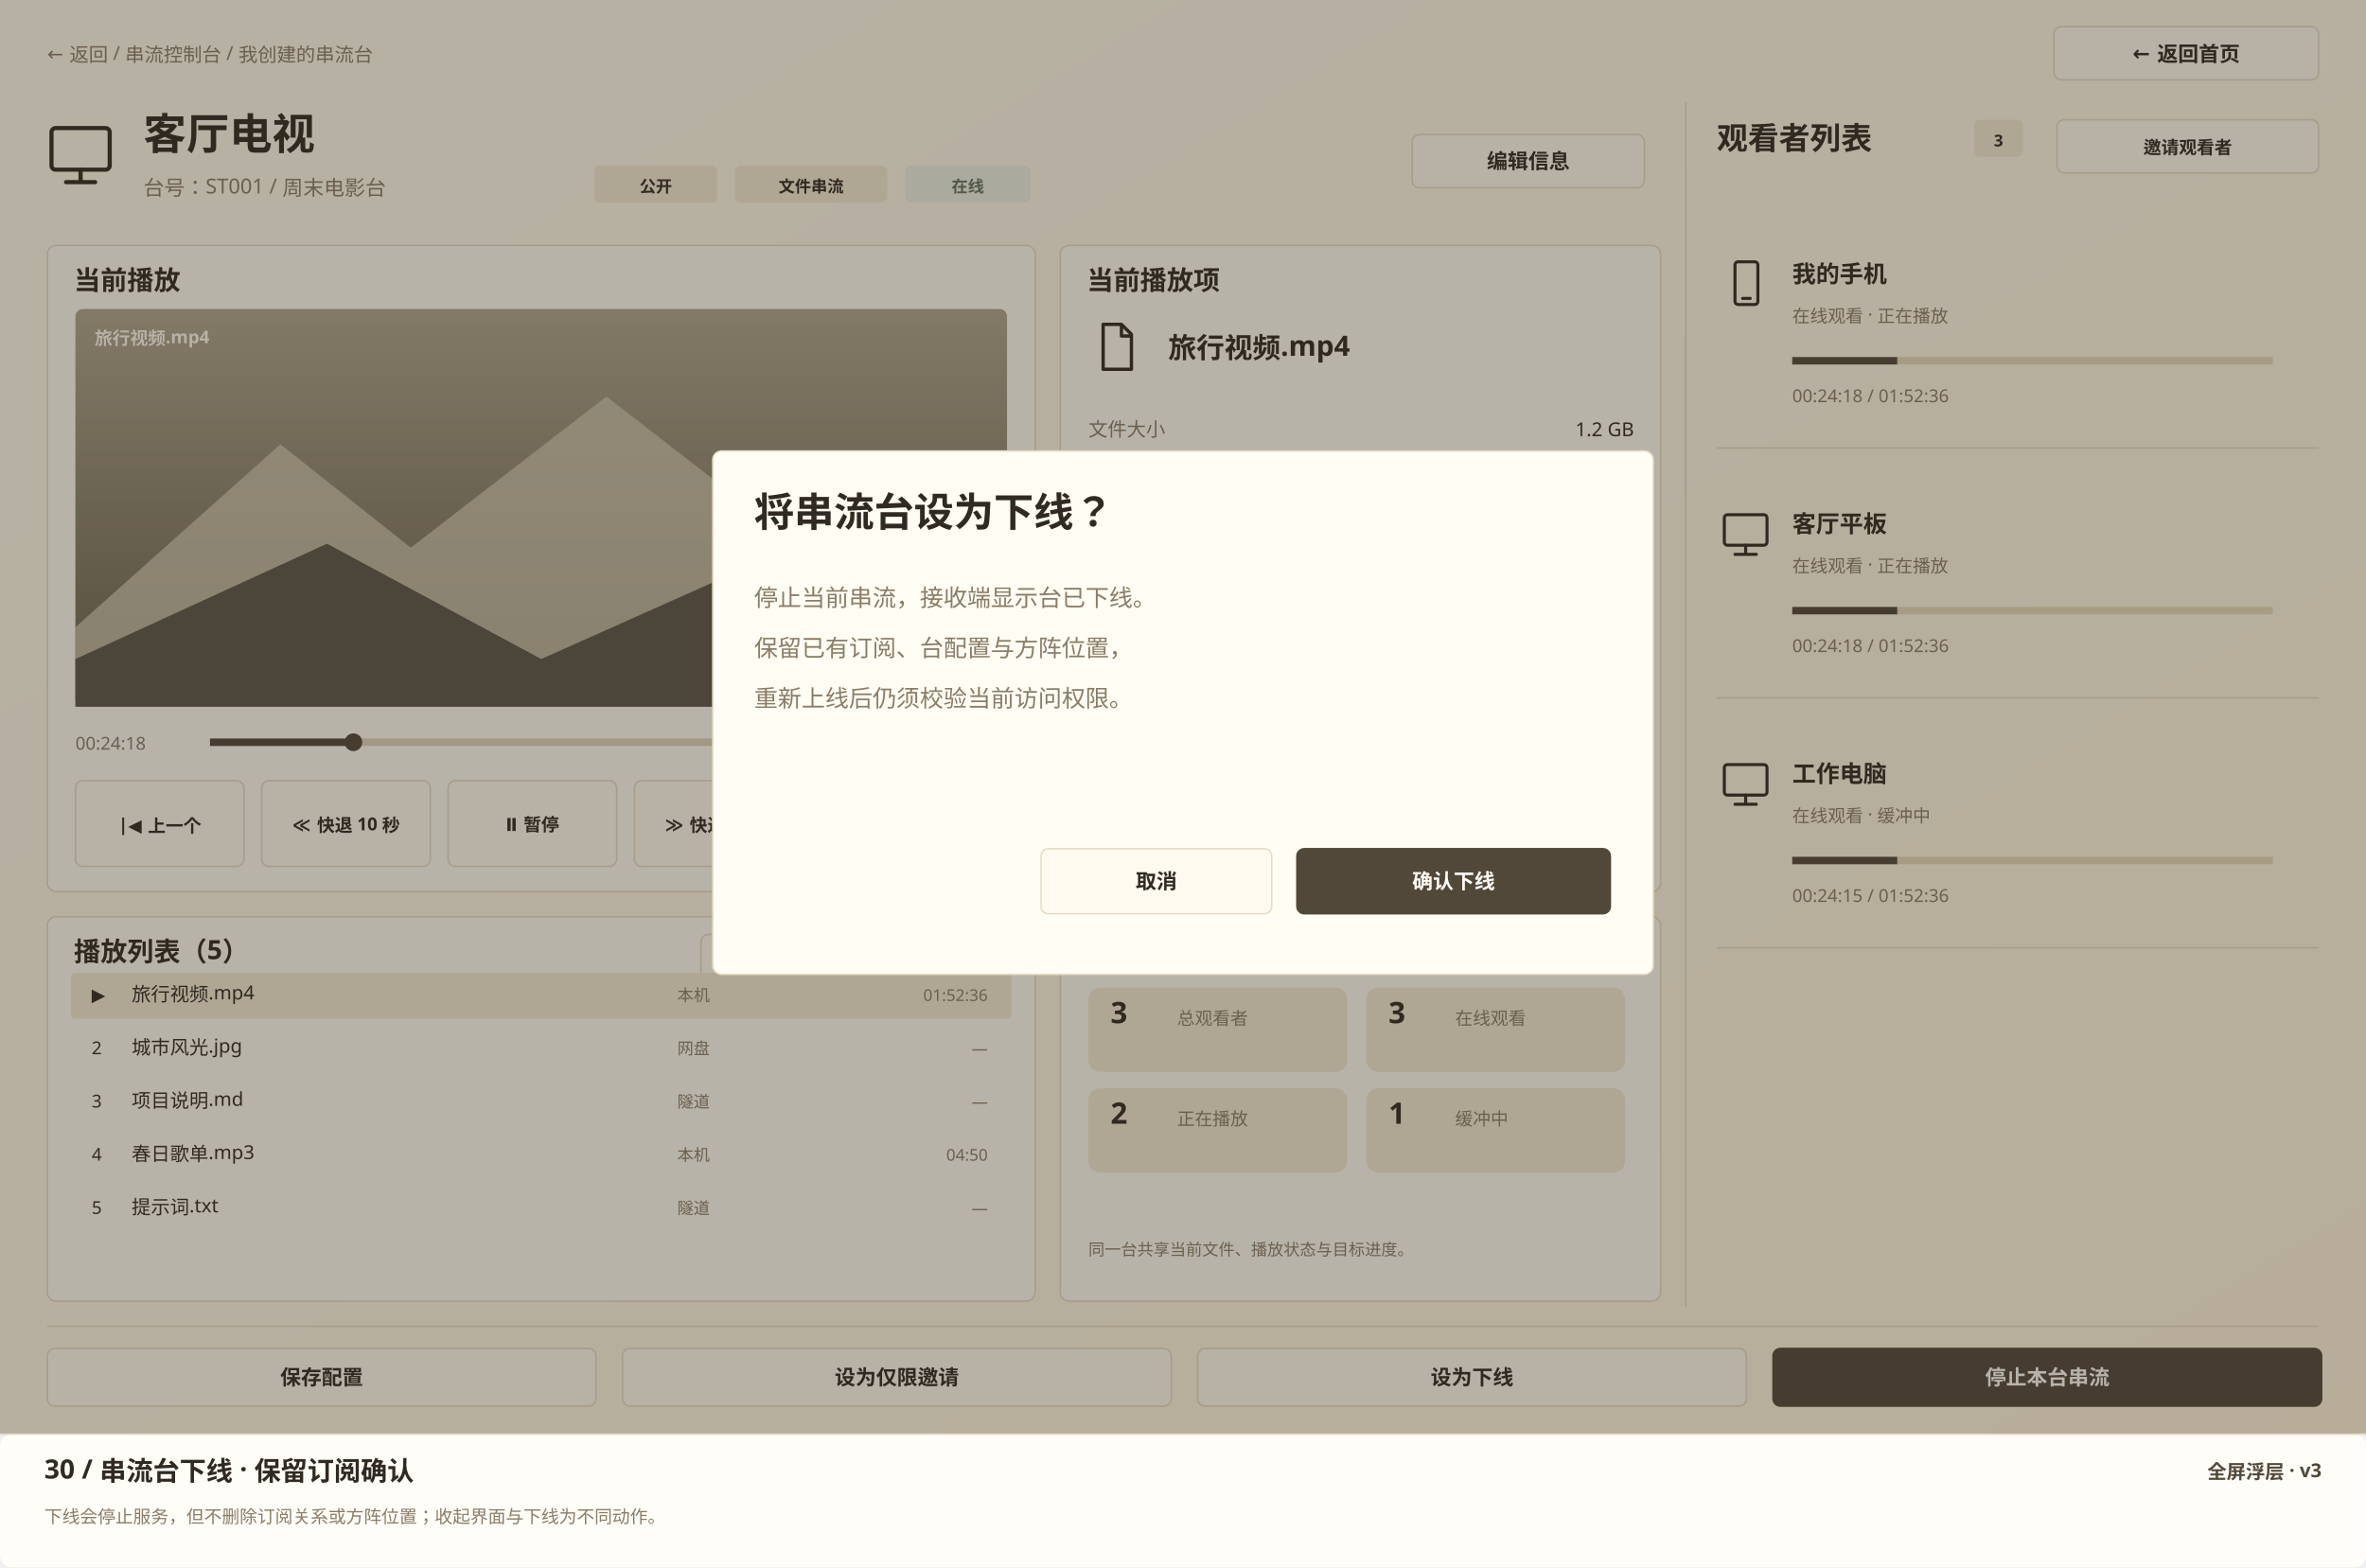
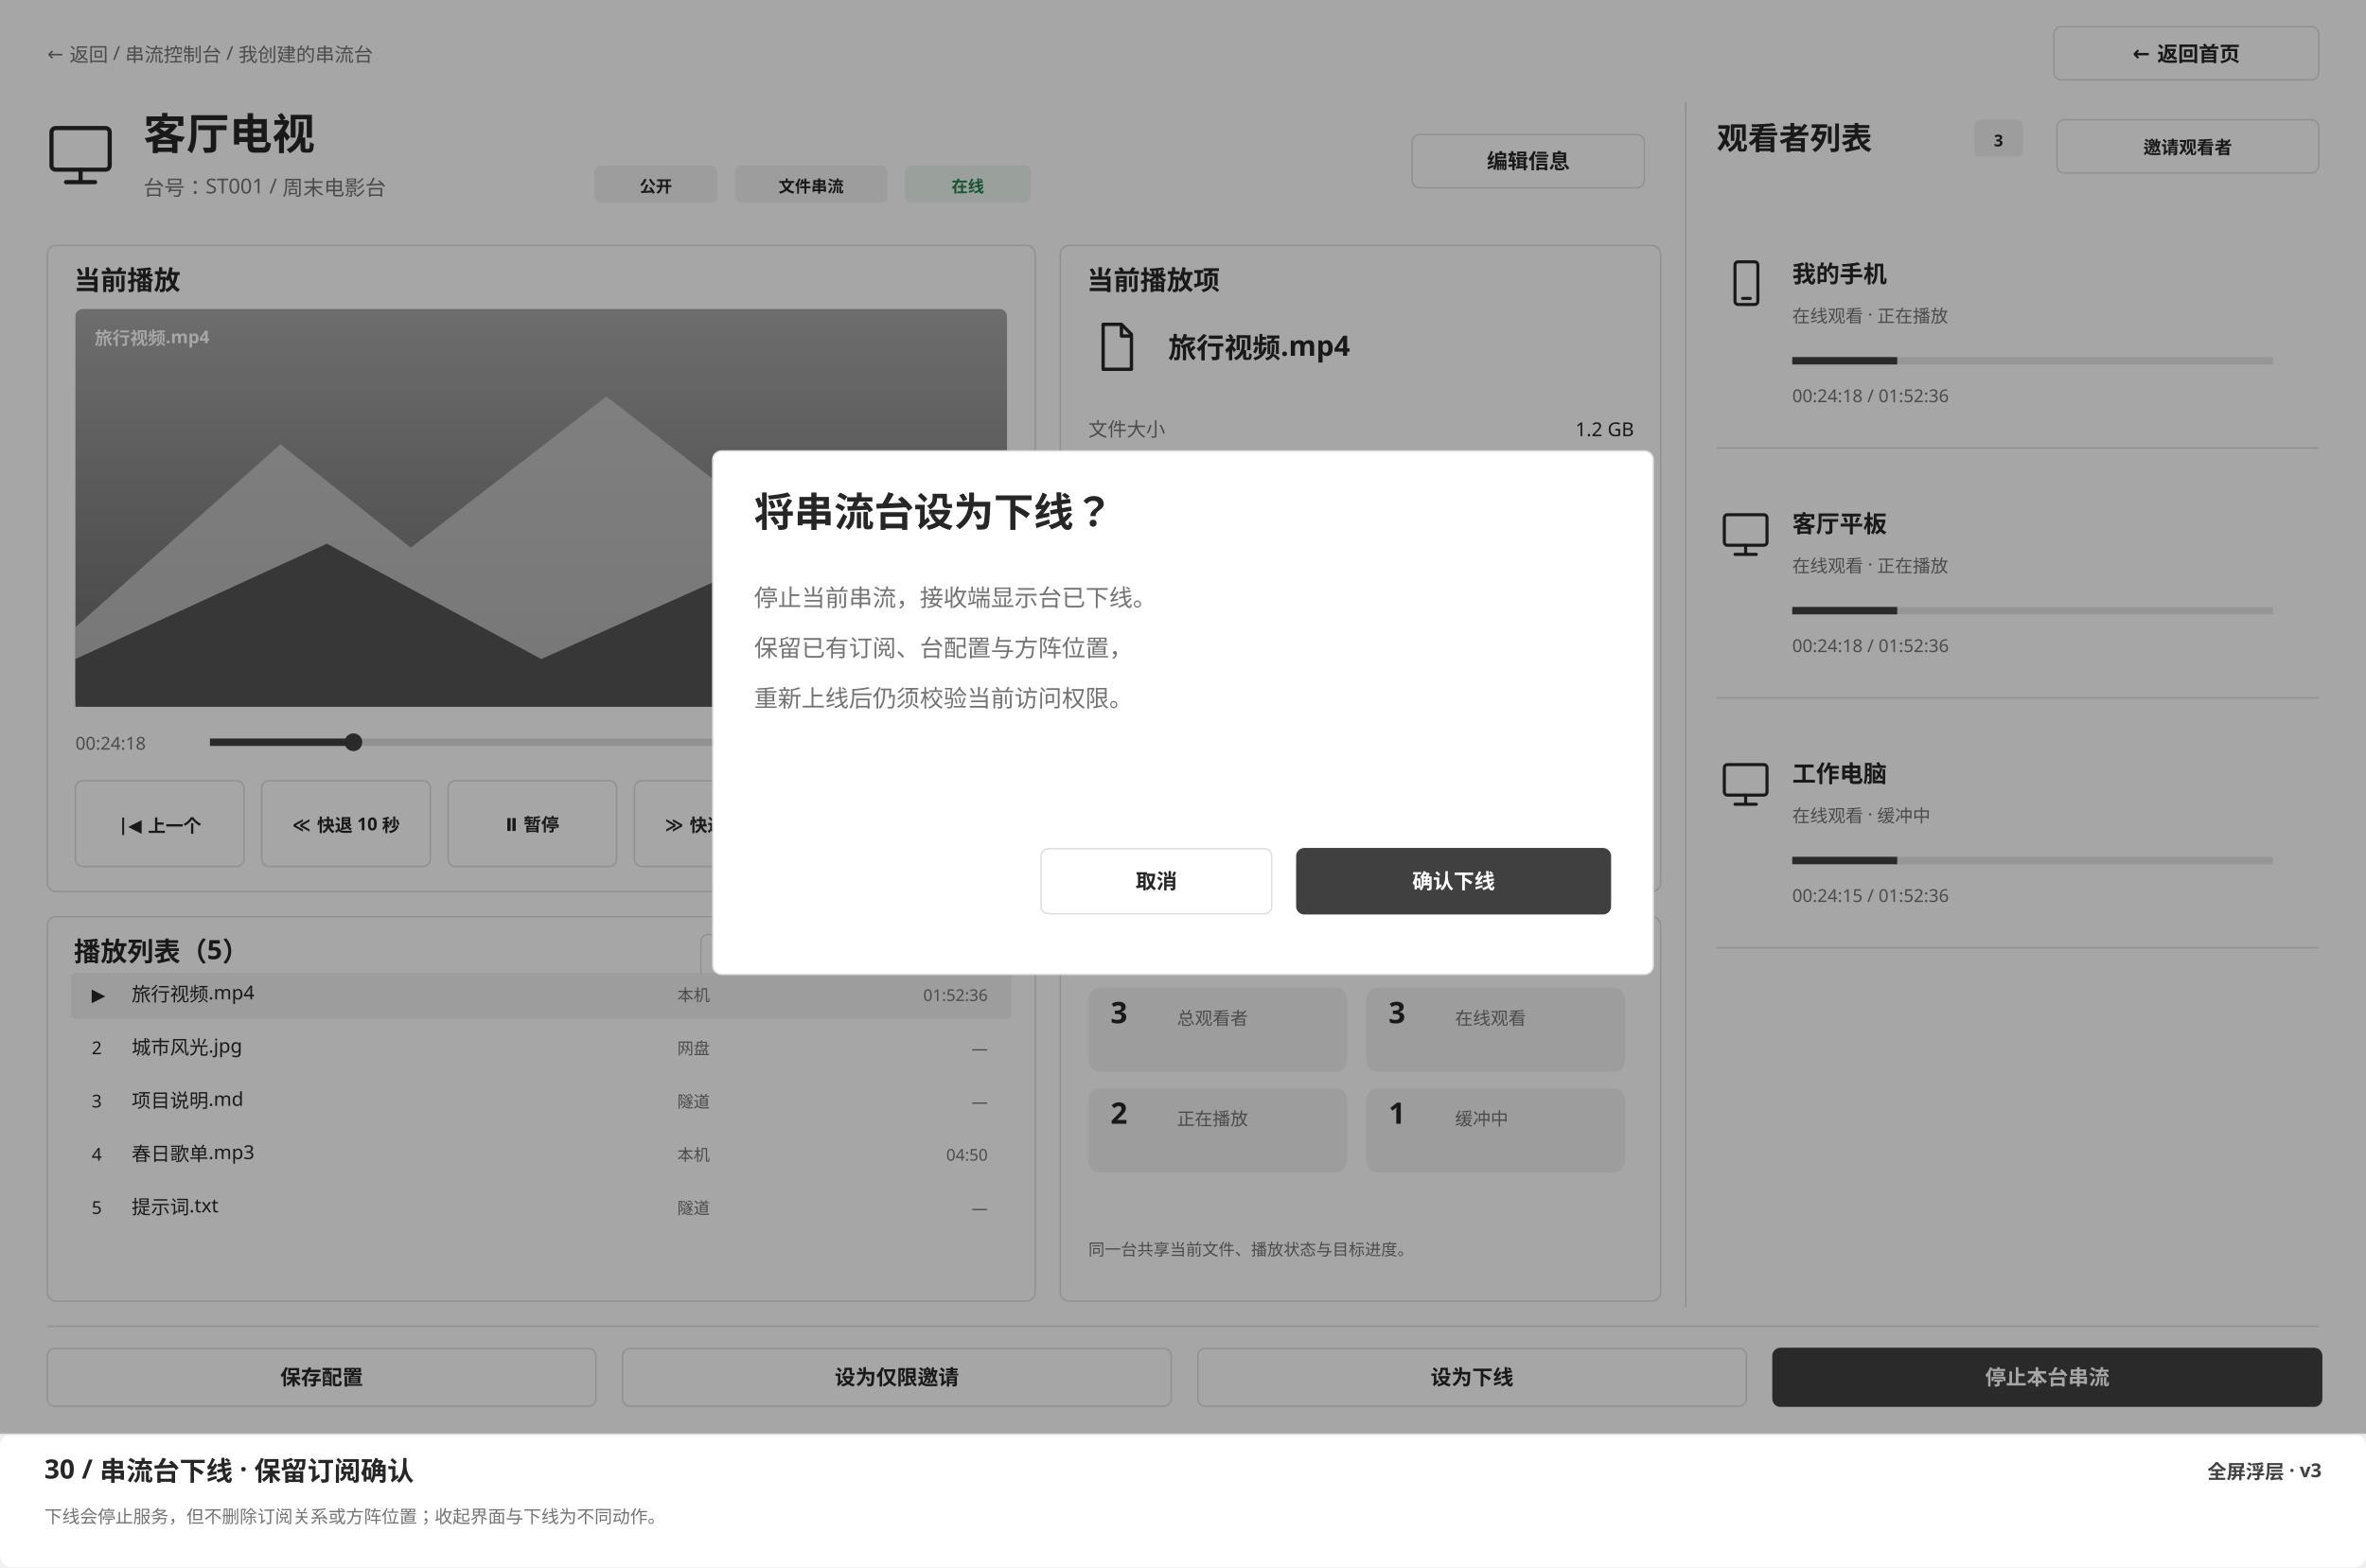
<svg xmlns="http://www.w3.org/2000/svg" width="1600" height="1060" viewBox="0 0 1600 1060">
  <defs>
    <linearGradient id="warm" x1="0" y1="0" x2="1" y2="1">
-       <stop stop-color="#fffbee" />
-       <stop offset="1" stop-color="#fff5dc" />
+       <stop stop-color="#ffffff" />
+       <stop offset="1" stop-color="#ffffff" />
    </linearGradient>
    <linearGradient id="land" x1="0" y1="0" x2="0" y2="1">
-       <stop stop-color="#aea58e" />
-       <stop offset="1" stop-color="#68614f" />
+       <stop stop-color="#a8a8a8" />
+       <stop offset="1" stop-color="#666666" />
    </linearGradient>
    <filter id="shadow">
-       <feDropShadow dx="0" dy="6" stdDeviation="9" flood-color="#3e3525" flood-opacity=".16" />
+       <feDropShadow dx="0" dy="6" stdDeviation="9" flood-color="#000000" flood-opacity=".16" />
    </filter>
  </defs>
  <rect x="0" y="0" width="1600" height="970" rx="0" fill="url(#warm)" stroke="none" />
-   <text x="32" y="41" font-family="Microsoft YaHei, Segoe UI, sans-serif" font-size="13" font-weight="400" text-anchor="start" fill="#8a7c67">← 返回  /  串流控制台  /  我创建的串流台</text>
+   <text x="32" y="41" font-family="Microsoft YaHei, Segoe UI, sans-serif" font-size="13" font-weight="400" text-anchor="start" fill="#737373">← 返回  /  串流控制台  /  我创建的串流台</text>
  <a href="02-discovery.svg" aria-label="返回串流控制台">
    <rect x="28" y="15" width="205" height="37" fill="transparent" />
  </a>
-   <rect x="1389" y="18" width="179" height="36" rx="5" fill="#fffaf0" stroke="#e6dac4" />
-   <text x="1478.5" y="41" font-family="Microsoft YaHei, Segoe UI, sans-serif" font-size="14" font-weight="600" text-anchor="middle" fill="#302a22">← 返回首页</text>
+   <rect x="1389" y="18" width="179" height="36" rx="5" fill="#ffffff" stroke="#dedede" />
+   <text x="1478.5" y="41" font-family="Microsoft YaHei, Segoe UI, sans-serif" font-size="14" font-weight="600" text-anchor="middle" fill="#262626">← 返回首页</text>
  <a href="22-home-background.svg" aria-label="← 返回首页">
    <rect x="1389" y="18" width="179" height="36" fill="transparent" />
  </a>
-   <g transform="translate(32 81) scale(1.40625)" fill="none" stroke="#302a22" stroke-width="2" stroke-linecap="round" stroke-linejoin="round">
+   <g transform="translate(32 81) scale(1.40625)" fill="none" stroke="#262626" stroke-width="2" stroke-linecap="round" stroke-linejoin="round">
    <rect x="2" y="4" width="28" height="20" rx="2" />
    <path d="M16 24v6M9 30h14" />
  </g>
-   <text x="97" y="101" font-family="Microsoft YaHei, Segoe UI, sans-serif" font-size="29" font-weight="700" text-anchor="start" fill="#302a22">客厅电视</text>
-   <text x="97" y="132" font-family="Microsoft YaHei, Segoe UI, sans-serif" font-size="14" font-weight="400" text-anchor="start" fill="#8a7c67">台号：ST001  /  周末电影台</text>
-   <rect x="402" y="112" width="83" height="25" rx="4" fill="#f5ead4" stroke="none" />
-   <text x="443.5" y="130" font-family="Microsoft YaHei, Segoe UI, sans-serif" font-size="11" font-weight="600" text-anchor="middle" fill="#302a22">公开</text>
-   <rect x="497" y="112" width="103" height="25" rx="4" fill="#f5ead4" stroke="none" />
-   <text x="548.5" y="130" font-family="Microsoft YaHei, Segoe UI, sans-serif" font-size="11" font-weight="600" text-anchor="middle" fill="#302a22">文件串流</text>
-   <rect x="612" y="112" width="85" height="25" rx="4" fill="#edf0e4" stroke="none" />
-   <text x="654.5" y="130" font-family="Microsoft YaHei, Segoe UI, sans-serif" font-size="11" font-weight="600" text-anchor="middle" fill="#63715b">在线</text>
-   <rect x="955" y="91" width="157" height="36" rx="5" fill="#fffaf0" stroke="#e6dac4" />
-   <text x="1033.5" y="114" font-family="Microsoft YaHei, Segoe UI, sans-serif" font-size="14" font-weight="600" text-anchor="middle" fill="#302a22">编辑信息</text>
+   <text x="97" y="101" font-family="Microsoft YaHei, Segoe UI, sans-serif" font-size="29" font-weight="700" text-anchor="start" fill="#262626">客厅电视</text>
+   <text x="97" y="132" font-family="Microsoft YaHei, Segoe UI, sans-serif" font-size="14" font-weight="400" text-anchor="start" fill="#737373">台号：ST001  /  周末电影台</text>
+   <rect x="402" y="112" width="83" height="25" rx="4" fill="#f1f1f1" stroke="none" />
+   <text x="443.5" y="130" font-family="Microsoft YaHei, Segoe UI, sans-serif" font-size="11" font-weight="600" text-anchor="middle" fill="#262626">公开</text>
+   <rect x="497" y="112" width="103" height="25" rx="4" fill="#f1f1f1" stroke="none" />
+   <text x="548.5" y="130" font-family="Microsoft YaHei, Segoe UI, sans-serif" font-size="11" font-weight="600" text-anchor="middle" fill="#262626">文件串流</text>
+   <rect x="612" y="112" width="85" height="25" rx="4" fill="#edf7f0" stroke="none" />
+   <text x="654.5" y="130" font-family="Microsoft YaHei, Segoe UI, sans-serif" font-size="11" font-weight="600" text-anchor="middle" fill="#25804d">在线</text>
+   <rect x="955" y="91" width="157" height="36" rx="5" fill="#ffffff" stroke="#dedede" />
+   <text x="1033.5" y="114" font-family="Microsoft YaHei, Segoe UI, sans-serif" font-size="14" font-weight="600" text-anchor="middle" fill="#262626">编辑信息</text>
  <a href="03-create-edit.svg" aria-label="编辑信息">
    <rect x="955" y="91" width="157" height="36" fill="transparent" />
  </a>
-   <line x1="1140" y1="69" x2="1140" y2="884" stroke="#e6dac4" stroke-width="1" />
-   <rect x="32" y="166" width="668" height="437" rx="6" fill="#fffdf4" stroke="#e6dac4" />
-   <text x="50" y="196" font-family="Microsoft YaHei, Segoe UI, sans-serif" font-size="18" font-weight="700" text-anchor="start" fill="#302a22">当前播放</text>
+   <line x1="1140" y1="69" x2="1140" y2="884" stroke="#dedede" stroke-width="1" />
+   <rect x="32" y="166" width="668" height="437" rx="6" fill="#ffffff" stroke="#dedede" />
+   <text x="50" y="196" font-family="Microsoft YaHei, Segoe UI, sans-serif" font-size="18" font-weight="700" text-anchor="start" fill="#262626">当前播放</text>
  <rect x="51" y="209" width="630" height="269" rx="5" fill="url(#land)" stroke="none" />
-   <path d="M51 424.2L189.6 300.46 277.8 370.4 410.1 268.18 580.2 399.99 681 343.5V478H51Z" fill="#d3cbb4" opacity=".75" />
-   <path d="M51 445.72L221.1 367.71 366 445.72 504.6 383.85 681 451.1V478H51Z" fill="#595648" />
-   <text x="64" y="233" font-family="Microsoft YaHei, Segoe UI, sans-serif" font-size="12" font-weight="600" text-anchor="start" fill="#fffaf0">旅行视频.mp4</text>
-   <text x="51" y="507" font-family="Microsoft YaHei, Segoe UI, sans-serif" font-size="12" font-weight="400" text-anchor="start" fill="#8a7c67">00:24:18</text>
-   <line x1="142" y1="502" x2="591" y2="502" stroke="#e1d4bd" stroke-width="5" />
-   <line x1="142" y1="502" x2="238.984" y2="502" stroke="#51483a" stroke-width="5" />
-   <circle cx="238.984" cy="502" r="6" fill="#51483a" stroke="none" />
-   <text x="681" y="507" font-family="Microsoft YaHei, Segoe UI, sans-serif" font-size="12" font-weight="400" text-anchor="end" fill="#8a7c67">01:52:36</text>
-   <rect x="51" y="528" width="114" height="58" rx="5" fill="#fffaf0" stroke="#e6dac4" />
-   <text x="108" y="562" font-family="Microsoft YaHei, Segoe UI, sans-serif" font-size="12" font-weight="600" text-anchor="middle" fill="#302a22">|◀ 上一个</text>
+   <path d="M51 424.2L189.6 300.46 277.8 370.4 410.1 268.18 580.2 399.99 681 343.5V478H51Z" fill="#d2d2d2" opacity=".75" />
+   <path d="M51 445.72L221.1 367.71 366 445.72 504.6 383.85 681 451.1V478H51Z" fill="#555555" />
+   <text x="64" y="233" font-family="Microsoft YaHei, Segoe UI, sans-serif" font-size="12" font-weight="600" text-anchor="start" fill="#ffffff">旅行视频.mp4</text>
+   <text x="51" y="507" font-family="Microsoft YaHei, Segoe UI, sans-serif" font-size="12" font-weight="400" text-anchor="start" fill="#737373">00:24:18</text>
+   <line x1="142" y1="502" x2="591" y2="502" stroke="#e1e1e1" stroke-width="5" />
+   <line x1="142" y1="502" x2="238.984" y2="502" stroke="#404040" stroke-width="5" />
+   <circle cx="238.984" cy="502" r="6" fill="#404040" stroke="none" />
+   <text x="681" y="507" font-family="Microsoft YaHei, Segoe UI, sans-serif" font-size="12" font-weight="400" text-anchor="end" fill="#737373">01:52:36</text>
+   <rect x="51" y="528" width="114" height="58" rx="5" fill="#ffffff" stroke="#dedede" />
+   <text x="108" y="562" font-family="Microsoft YaHei, Segoe UI, sans-serif" font-size="12" font-weight="600" text-anchor="middle" fill="#262626">|◀ 上一个</text>
  <a href="06-owner.svg" aria-label="|◀ 上一个">
    <rect x="51" y="528" width="114" height="58" fill="transparent" />
  </a>
-   <rect x="177" y="528" width="114" height="58" rx="5" fill="#fffaf0" stroke="#e6dac4" />
-   <text x="234" y="562" font-family="Microsoft YaHei, Segoe UI, sans-serif" font-size="12" font-weight="600" text-anchor="middle" fill="#302a22">≪ 快退 10 秒</text>
+   <rect x="177" y="528" width="114" height="58" rx="5" fill="#ffffff" stroke="#dedede" />
+   <text x="234" y="562" font-family="Microsoft YaHei, Segoe UI, sans-serif" font-size="12" font-weight="600" text-anchor="middle" fill="#262626">≪ 快退 10 秒</text>
  <a href="06-owner.svg" aria-label="≪ 快退 10 秒">
    <rect x="177" y="528" width="114" height="58" fill="transparent" />
  </a>
-   <rect x="303" y="528" width="114" height="58" rx="5" fill="#fffaf0" stroke="#e6dac4" />
-   <text x="360" y="562" font-family="Microsoft YaHei, Segoe UI, sans-serif" font-size="12" font-weight="600" text-anchor="middle" fill="#302a22">Ⅱ 暂停</text>
+   <rect x="303" y="528" width="114" height="58" rx="5" fill="#ffffff" stroke="#dedede" />
+   <text x="360" y="562" font-family="Microsoft YaHei, Segoe UI, sans-serif" font-size="12" font-weight="600" text-anchor="middle" fill="#262626">Ⅱ 暂停</text>
  <a href="06-owner.svg" aria-label="Ⅱ 暂停">
    <rect x="303" y="528" width="114" height="58" fill="transparent" />
  </a>
-   <rect x="429" y="528" width="114" height="58" rx="5" fill="#fffaf0" stroke="#e6dac4" />
-   <text x="486" y="562" font-family="Microsoft YaHei, Segoe UI, sans-serif" font-size="12" font-weight="600" text-anchor="middle" fill="#302a22">≫ 快进 10 秒</text>
+   <rect x="429" y="528" width="114" height="58" rx="5" fill="#ffffff" stroke="#dedede" />
+   <text x="486" y="562" font-family="Microsoft YaHei, Segoe UI, sans-serif" font-size="12" font-weight="600" text-anchor="middle" fill="#262626">≫ 快进 10 秒</text>
  <a href="06-owner.svg" aria-label="≫ 快进 10 秒">
    <rect x="429" y="528" width="114" height="58" fill="transparent" />
  </a>
-   <rect x="555" y="528" width="114" height="58" rx="5" fill="#fffaf0" stroke="#e6dac4" />
-   <text x="612" y="562" font-family="Microsoft YaHei, Segoe UI, sans-serif" font-size="12" font-weight="600" text-anchor="middle" fill="#302a22">▶| 下一个</text>
+   <rect x="555" y="528" width="114" height="58" rx="5" fill="#ffffff" stroke="#dedede" />
+   <text x="612" y="562" font-family="Microsoft YaHei, Segoe UI, sans-serif" font-size="12" font-weight="600" text-anchor="middle" fill="#262626">▶| 下一个</text>
  <a href="06-owner.svg" aria-label="▶| 下一个">
    <rect x="555" y="528" width="114" height="58" fill="transparent" />
  </a>
-   <rect x="717" y="166" width="406" height="437" rx="6" fill="#fffdf4" stroke="#e6dac4" />
-   <text x="735" y="196" font-family="Microsoft YaHei, Segoe UI, sans-serif" font-size="18" font-weight="700" text-anchor="start" fill="#302a22">当前播放项</text>
-   <g transform="translate(737 216) scale(1.125)" fill="none" stroke="#302a22" stroke-width="2" stroke-linecap="round" stroke-linejoin="round">
+   <rect x="717" y="166" width="406" height="437" rx="6" fill="#ffffff" stroke="#dedede" />
+   <text x="735" y="196" font-family="Microsoft YaHei, Segoe UI, sans-serif" font-size="18" font-weight="700" text-anchor="start" fill="#262626">当前播放项</text>
+   <g transform="translate(737 216) scale(1.125)" fill="none" stroke="#262626" stroke-width="2" stroke-linecap="round" stroke-linejoin="round">
    <path d="M8 3h11l6 6v21H8zM19 3v7h6" />
  </g>
-   <text x="790" y="242" font-family="Microsoft YaHei, Segoe UI, sans-serif" font-size="19" font-weight="700" text-anchor="start" fill="#302a22">旅行视频.mp4</text>
-   <text x="736" y="295" font-family="Microsoft YaHei, Segoe UI, sans-serif" font-size="13" font-weight="400" text-anchor="start" fill="#8a7c67">文件大小</text>
-   <text x="1105" y="295" font-family="Microsoft YaHei, Segoe UI, sans-serif" font-size="13" font-weight="500" text-anchor="end" fill="#302a22">1.2 GB</text>
-   <text x="736" y="343" font-family="Microsoft YaHei, Segoe UI, sans-serif" font-size="13" font-weight="400" text-anchor="start" fill="#8a7c67">播放时长</text>
-   <text x="1105" y="343" font-family="Microsoft YaHei, Segoe UI, sans-serif" font-size="13" font-weight="500" text-anchor="end" fill="#302a22">01:52:36</text>
-   <text x="736" y="391" font-family="Microsoft YaHei, Segoe UI, sans-serif" font-size="13" font-weight="400" text-anchor="start" fill="#8a7c67">当前进度</text>
-   <text x="1105" y="391" font-family="Microsoft YaHei, Segoe UI, sans-serif" font-size="13" font-weight="500" text-anchor="end" fill="#302a22">00:24:18（21.6%）</text>
-   <text x="736" y="439" font-family="Microsoft YaHei, Segoe UI, sans-serif" font-size="13" font-weight="400" text-anchor="start" fill="#8a7c67">类型</text>
-   <text x="1105" y="439" font-family="Microsoft YaHei, Segoe UI, sans-serif" font-size="13" font-weight="500" text-anchor="end" fill="#302a22">视频</text>
-   <text x="736" y="487" font-family="Microsoft YaHei, Segoe UI, sans-serif" font-size="13" font-weight="400" text-anchor="start" fill="#8a7c67">来源</text>
-   <text x="1105" y="487" font-family="Microsoft YaHei, Segoe UI, sans-serif" font-size="13" font-weight="500" text-anchor="end" fill="#302a22">本机 / Downloads</text>
-   <rect x="32" y="620" width="668" height="260" rx="6" fill="#fffdf4" stroke="#e6dac4" />
-   <text x="50" y="650" font-family="Microsoft YaHei, Segoe UI, sans-serif" font-size="18" font-weight="700" text-anchor="start" fill="#302a22">播放列表（5）</text>
-   <rect x="474" y="632" width="207" height="31" rx="5" fill="#fffaf0" stroke="#e6dac4" />
-   <text x="577.5" y="652.5" font-family="Microsoft YaHei, Segoe UI, sans-serif" font-size="12" font-weight="600" text-anchor="middle" fill="#302a22">管理资源与排序</text>
+   <text x="790" y="242" font-family="Microsoft YaHei, Segoe UI, sans-serif" font-size="19" font-weight="700" text-anchor="start" fill="#262626">旅行视频.mp4</text>
+   <text x="736" y="295" font-family="Microsoft YaHei, Segoe UI, sans-serif" font-size="13" font-weight="400" text-anchor="start" fill="#737373">文件大小</text>
+   <text x="1105" y="295" font-family="Microsoft YaHei, Segoe UI, sans-serif" font-size="13" font-weight="500" text-anchor="end" fill="#262626">1.2 GB</text>
+   <text x="736" y="343" font-family="Microsoft YaHei, Segoe UI, sans-serif" font-size="13" font-weight="400" text-anchor="start" fill="#737373">播放时长</text>
+   <text x="1105" y="343" font-family="Microsoft YaHei, Segoe UI, sans-serif" font-size="13" font-weight="500" text-anchor="end" fill="#262626">01:52:36</text>
+   <text x="736" y="391" font-family="Microsoft YaHei, Segoe UI, sans-serif" font-size="13" font-weight="400" text-anchor="start" fill="#737373">当前进度</text>
+   <text x="1105" y="391" font-family="Microsoft YaHei, Segoe UI, sans-serif" font-size="13" font-weight="500" text-anchor="end" fill="#262626">00:24:18（21.6%）</text>
+   <text x="736" y="439" font-family="Microsoft YaHei, Segoe UI, sans-serif" font-size="13" font-weight="400" text-anchor="start" fill="#737373">类型</text>
+   <text x="1105" y="439" font-family="Microsoft YaHei, Segoe UI, sans-serif" font-size="13" font-weight="500" text-anchor="end" fill="#262626">视频</text>
+   <text x="736" y="487" font-family="Microsoft YaHei, Segoe UI, sans-serif" font-size="13" font-weight="400" text-anchor="start" fill="#737373">来源</text>
+   <text x="1105" y="487" font-family="Microsoft YaHei, Segoe UI, sans-serif" font-size="13" font-weight="500" text-anchor="end" fill="#262626">本机 / Downloads</text>
+   <rect x="32" y="620" width="668" height="260" rx="6" fill="#ffffff" stroke="#dedede" />
+   <text x="50" y="650" font-family="Microsoft YaHei, Segoe UI, sans-serif" font-size="18" font-weight="700" text-anchor="start" fill="#262626">播放列表（5）</text>
+   <rect x="474" y="632" width="207" height="31" rx="5" fill="#ffffff" stroke="#dedede" />
+   <text x="577.5" y="652.5" font-family="Microsoft YaHei, Segoe UI, sans-serif" font-size="12" font-weight="600" text-anchor="middle" fill="#262626">管理资源与排序</text>
  <a href="05-imported-pool.svg" aria-label="管理资源与排序">
    <rect x="474" y="632" width="207" height="31" fill="transparent" />
  </a>
-   <rect x="48" y="658" width="636" height="31" rx="3" fill="#f5ead4" stroke="none" />
-   <text x="62" y="677" font-family="Microsoft YaHei, Segoe UI, sans-serif" font-size="12" font-weight="400" text-anchor="start" fill="#302a22">▶</text>
-   <text x="89" y="677" font-family="Microsoft YaHei, Segoe UI, sans-serif" font-size="13" font-weight="400" text-anchor="start" fill="#302a22">旅行视频.mp4</text>
-   <text x="458" y="677" font-family="Microsoft YaHei, Segoe UI, sans-serif" font-size="11" font-weight="400" text-anchor="start" fill="#8a7c67">本机</text>
-   <text x="668" y="677" font-family="Microsoft YaHei, Segoe UI, sans-serif" font-size="11" font-weight="400" text-anchor="end" fill="#8a7c67">01:52:36</text>
-   <text x="62" y="713" font-family="Microsoft YaHei, Segoe UI, sans-serif" font-size="12" font-weight="400" text-anchor="start" fill="#302a22">2</text>
-   <text x="89" y="713" font-family="Microsoft YaHei, Segoe UI, sans-serif" font-size="13" font-weight="400" text-anchor="start" fill="#302a22">城市风光.jpg</text>
-   <text x="458" y="713" font-family="Microsoft YaHei, Segoe UI, sans-serif" font-size="11" font-weight="400" text-anchor="start" fill="#8a7c67">网盘</text>
-   <text x="668" y="713" font-family="Microsoft YaHei, Segoe UI, sans-serif" font-size="11" font-weight="400" text-anchor="end" fill="#8a7c67">—</text>
-   <text x="62" y="749" font-family="Microsoft YaHei, Segoe UI, sans-serif" font-size="12" font-weight="400" text-anchor="start" fill="#302a22">3</text>
-   <text x="89" y="749" font-family="Microsoft YaHei, Segoe UI, sans-serif" font-size="13" font-weight="400" text-anchor="start" fill="#302a22">项目说明.md</text>
-   <text x="458" y="749" font-family="Microsoft YaHei, Segoe UI, sans-serif" font-size="11" font-weight="400" text-anchor="start" fill="#8a7c67">隧道</text>
-   <text x="668" y="749" font-family="Microsoft YaHei, Segoe UI, sans-serif" font-size="11" font-weight="400" text-anchor="end" fill="#8a7c67">—</text>
-   <text x="62" y="785" font-family="Microsoft YaHei, Segoe UI, sans-serif" font-size="12" font-weight="400" text-anchor="start" fill="#302a22">4</text>
-   <text x="89" y="785" font-family="Microsoft YaHei, Segoe UI, sans-serif" font-size="13" font-weight="400" text-anchor="start" fill="#302a22">春日歌单.mp3</text>
-   <text x="458" y="785" font-family="Microsoft YaHei, Segoe UI, sans-serif" font-size="11" font-weight="400" text-anchor="start" fill="#8a7c67">本机</text>
-   <text x="668" y="785" font-family="Microsoft YaHei, Segoe UI, sans-serif" font-size="11" font-weight="400" text-anchor="end" fill="#8a7c67">04:50</text>
-   <text x="62" y="821" font-family="Microsoft YaHei, Segoe UI, sans-serif" font-size="12" font-weight="400" text-anchor="start" fill="#302a22">5</text>
-   <text x="89" y="821" font-family="Microsoft YaHei, Segoe UI, sans-serif" font-size="13" font-weight="400" text-anchor="start" fill="#302a22">提示词.txt</text>
-   <text x="458" y="821" font-family="Microsoft YaHei, Segoe UI, sans-serif" font-size="11" font-weight="400" text-anchor="start" fill="#8a7c67">隧道</text>
-   <text x="668" y="821" font-family="Microsoft YaHei, Segoe UI, sans-serif" font-size="11" font-weight="400" text-anchor="end" fill="#8a7c67">—</text>
-   <rect x="717" y="620" width="406" height="260" rx="6" fill="#fffdf4" stroke="#e6dac4" />
-   <text x="735" y="650" font-family="Microsoft YaHei, Segoe UI, sans-serif" font-size="18" font-weight="700" text-anchor="start" fill="#302a22">观看者状态</text>
-   <rect x="736" y="668" width="175" height="57" rx="8" fill="#f5ead4" stroke="none" />
-   <text x="751" y="692" font-family="Microsoft YaHei, Segoe UI, sans-serif" font-size="20" font-weight="700" text-anchor="start" fill="#302a22">3</text>
-   <text x="796" y="693" font-family="Microsoft YaHei, Segoe UI, sans-serif" font-size="12" font-weight="400" text-anchor="start" fill="#8a7c67">总观看者</text>
-   <rect x="924" y="668" width="175" height="57" rx="8" fill="#f5ead4" stroke="none" />
-   <text x="939" y="692" font-family="Microsoft YaHei, Segoe UI, sans-serif" font-size="20" font-weight="700" text-anchor="start" fill="#302a22">3</text>
-   <text x="984" y="693" font-family="Microsoft YaHei, Segoe UI, sans-serif" font-size="12" font-weight="400" text-anchor="start" fill="#8a7c67">在线观看</text>
-   <rect x="736" y="736" width="175" height="57" rx="8" fill="#f5ead4" stroke="none" />
-   <text x="751" y="760" font-family="Microsoft YaHei, Segoe UI, sans-serif" font-size="20" font-weight="700" text-anchor="start" fill="#302a22">2</text>
-   <text x="796" y="761" font-family="Microsoft YaHei, Segoe UI, sans-serif" font-size="12" font-weight="400" text-anchor="start" fill="#8a7c67">正在播放</text>
-   <rect x="924" y="736" width="175" height="57" rx="8" fill="#f5ead4" stroke="none" />
-   <text x="939" y="760" font-family="Microsoft YaHei, Segoe UI, sans-serif" font-size="20" font-weight="700" text-anchor="start" fill="#302a22">1</text>
-   <text x="984" y="761" font-family="Microsoft YaHei, Segoe UI, sans-serif" font-size="12" font-weight="400" text-anchor="start" fill="#8a7c67">缓冲中</text>
-   <text x="736" y="849" font-family="Microsoft YaHei, Segoe UI, sans-serif" font-size="11" font-weight="400" text-anchor="start" fill="#8a7c67">同一台共享当前文件、播放状态与目标进度。</text>
-   <text x="1161" y="101" font-family="Microsoft YaHei, Segoe UI, sans-serif" font-size="21" font-weight="700" text-anchor="start" fill="#302a22">观看者列表</text>
-   <rect x="1335" y="81" width="33" height="25" rx="4" fill="#f5ead4" stroke="none" />
-   <text x="1351.5" y="99" font-family="Microsoft YaHei, Segoe UI, sans-serif" font-size="11" font-weight="600" text-anchor="middle" fill="#302a22">3</text>
-   <rect x="1391" y="81" width="177" height="36" rx="5" fill="#fffaf0" stroke="#e6dac4" />
-   <text x="1479.5" y="104" font-family="Microsoft YaHei, Segoe UI, sans-serif" font-size="12" font-weight="600" text-anchor="middle" fill="#302a22">邀请观看者</text>
+   <rect x="48" y="658" width="636" height="31" rx="3" fill="#f1f1f1" stroke="none" />
+   <text x="62" y="677" font-family="Microsoft YaHei, Segoe UI, sans-serif" font-size="12" font-weight="400" text-anchor="start" fill="#262626">▶</text>
+   <text x="89" y="677" font-family="Microsoft YaHei, Segoe UI, sans-serif" font-size="13" font-weight="400" text-anchor="start" fill="#262626">旅行视频.mp4</text>
+   <text x="458" y="677" font-family="Microsoft YaHei, Segoe UI, sans-serif" font-size="11" font-weight="400" text-anchor="start" fill="#737373">本机</text>
+   <text x="668" y="677" font-family="Microsoft YaHei, Segoe UI, sans-serif" font-size="11" font-weight="400" text-anchor="end" fill="#737373">01:52:36</text>
+   <text x="62" y="713" font-family="Microsoft YaHei, Segoe UI, sans-serif" font-size="12" font-weight="400" text-anchor="start" fill="#262626">2</text>
+   <text x="89" y="713" font-family="Microsoft YaHei, Segoe UI, sans-serif" font-size="13" font-weight="400" text-anchor="start" fill="#262626">城市风光.jpg</text>
+   <text x="458" y="713" font-family="Microsoft YaHei, Segoe UI, sans-serif" font-size="11" font-weight="400" text-anchor="start" fill="#737373">网盘</text>
+   <text x="668" y="713" font-family="Microsoft YaHei, Segoe UI, sans-serif" font-size="11" font-weight="400" text-anchor="end" fill="#737373">—</text>
+   <text x="62" y="749" font-family="Microsoft YaHei, Segoe UI, sans-serif" font-size="12" font-weight="400" text-anchor="start" fill="#262626">3</text>
+   <text x="89" y="749" font-family="Microsoft YaHei, Segoe UI, sans-serif" font-size="13" font-weight="400" text-anchor="start" fill="#262626">项目说明.md</text>
+   <text x="458" y="749" font-family="Microsoft YaHei, Segoe UI, sans-serif" font-size="11" font-weight="400" text-anchor="start" fill="#737373">隧道</text>
+   <text x="668" y="749" font-family="Microsoft YaHei, Segoe UI, sans-serif" font-size="11" font-weight="400" text-anchor="end" fill="#737373">—</text>
+   <text x="62" y="785" font-family="Microsoft YaHei, Segoe UI, sans-serif" font-size="12" font-weight="400" text-anchor="start" fill="#262626">4</text>
+   <text x="89" y="785" font-family="Microsoft YaHei, Segoe UI, sans-serif" font-size="13" font-weight="400" text-anchor="start" fill="#262626">春日歌单.mp3</text>
+   <text x="458" y="785" font-family="Microsoft YaHei, Segoe UI, sans-serif" font-size="11" font-weight="400" text-anchor="start" fill="#737373">本机</text>
+   <text x="668" y="785" font-family="Microsoft YaHei, Segoe UI, sans-serif" font-size="11" font-weight="400" text-anchor="end" fill="#737373">04:50</text>
+   <text x="62" y="821" font-family="Microsoft YaHei, Segoe UI, sans-serif" font-size="12" font-weight="400" text-anchor="start" fill="#262626">5</text>
+   <text x="89" y="821" font-family="Microsoft YaHei, Segoe UI, sans-serif" font-size="13" font-weight="400" text-anchor="start" fill="#262626">提示词.txt</text>
+   <text x="458" y="821" font-family="Microsoft YaHei, Segoe UI, sans-serif" font-size="11" font-weight="400" text-anchor="start" fill="#737373">隧道</text>
+   <text x="668" y="821" font-family="Microsoft YaHei, Segoe UI, sans-serif" font-size="11" font-weight="400" text-anchor="end" fill="#737373">—</text>
+   <rect x="717" y="620" width="406" height="260" rx="6" fill="#ffffff" stroke="#dedede" />
+   <text x="735" y="650" font-family="Microsoft YaHei, Segoe UI, sans-serif" font-size="18" font-weight="700" text-anchor="start" fill="#262626">观看者状态</text>
+   <rect x="736" y="668" width="175" height="57" rx="8" fill="#f1f1f1" stroke="none" />
+   <text x="751" y="692" font-family="Microsoft YaHei, Segoe UI, sans-serif" font-size="20" font-weight="700" text-anchor="start" fill="#262626">3</text>
+   <text x="796" y="693" font-family="Microsoft YaHei, Segoe UI, sans-serif" font-size="12" font-weight="400" text-anchor="start" fill="#737373">总观看者</text>
+   <rect x="924" y="668" width="175" height="57" rx="8" fill="#f1f1f1" stroke="none" />
+   <text x="939" y="692" font-family="Microsoft YaHei, Segoe UI, sans-serif" font-size="20" font-weight="700" text-anchor="start" fill="#262626">3</text>
+   <text x="984" y="693" font-family="Microsoft YaHei, Segoe UI, sans-serif" font-size="12" font-weight="400" text-anchor="start" fill="#737373">在线观看</text>
+   <rect x="736" y="736" width="175" height="57" rx="8" fill="#f1f1f1" stroke="none" />
+   <text x="751" y="760" font-family="Microsoft YaHei, Segoe UI, sans-serif" font-size="20" font-weight="700" text-anchor="start" fill="#262626">2</text>
+   <text x="796" y="761" font-family="Microsoft YaHei, Segoe UI, sans-serif" font-size="12" font-weight="400" text-anchor="start" fill="#737373">正在播放</text>
+   <rect x="924" y="736" width="175" height="57" rx="8" fill="#f1f1f1" stroke="none" />
+   <text x="939" y="760" font-family="Microsoft YaHei, Segoe UI, sans-serif" font-size="20" font-weight="700" text-anchor="start" fill="#262626">1</text>
+   <text x="984" y="761" font-family="Microsoft YaHei, Segoe UI, sans-serif" font-size="12" font-weight="400" text-anchor="start" fill="#737373">缓冲中</text>
+   <text x="736" y="849" font-family="Microsoft YaHei, Segoe UI, sans-serif" font-size="11" font-weight="400" text-anchor="start" fill="#737373">同一台共享当前文件、播放状态与目标进度。</text>
+   <text x="1161" y="101" font-family="Microsoft YaHei, Segoe UI, sans-serif" font-size="21" font-weight="700" text-anchor="start" fill="#262626">观看者列表</text>
+   <rect x="1335" y="81" width="33" height="25" rx="4" fill="#f1f1f1" stroke="none" />
+   <text x="1351.5" y="99" font-family="Microsoft YaHei, Segoe UI, sans-serif" font-size="11" font-weight="600" text-anchor="middle" fill="#262626">3</text>
+   <rect x="1391" y="81" width="177" height="36" rx="5" fill="#ffffff" stroke="#dedede" />
+   <text x="1479.5" y="104" font-family="Microsoft YaHei, Segoe UI, sans-serif" font-size="12" font-weight="600" text-anchor="middle" fill="#262626">邀请观看者</text>
  <a href="09-access.svg" aria-label="邀请观看者">
    <rect x="1391" y="81" width="177" height="36" fill="transparent" />
  </a>
-   <g transform="translate(1164 175) scale(1.03125)" fill="none" stroke="#302a22" stroke-width="2" stroke-linecap="round" stroke-linejoin="round">
+   <g transform="translate(1164 175) scale(1.03125)" fill="none" stroke="#262626" stroke-width="2" stroke-linecap="round" stroke-linejoin="round">
    <rect x="9" y="2" width="15" height="28" rx="2" />
    <path d="M14 26h5" />
  </g>
-   <text x="1212" y="191" font-family="Microsoft YaHei, Segoe UI, sans-serif" font-size="16" font-weight="700" text-anchor="start" fill="#302a22">我的手机</text>
-   <text x="1212" y="218" font-family="Microsoft YaHei, Segoe UI, sans-serif" font-size="12" font-weight="400" text-anchor="start" fill="#8a7c67">在线观看 · 正在播放</text>
-   <line x1="1212" y1="244" x2="1537" y2="244" stroke="#e7d8bc" stroke-width="5" />
-   <line x1="1212" y1="244" x2="1283" y2="244" stroke="#51483a" stroke-width="5" />
-   <text x="1212" y="272" font-family="Microsoft YaHei, Segoe UI, sans-serif" font-size="12" font-weight="400" text-anchor="start" fill="#8a7c67">00:24:18 / 01:52:36</text>
-   <line x1="1161" y1="303" x2="1568" y2="303" stroke="#e6dac4" stroke-width="1" />
-   <g transform="translate(1164 344) scale(1.03125)" fill="none" stroke="#302a22" stroke-width="2" stroke-linecap="round" stroke-linejoin="round">
+   <text x="1212" y="191" font-family="Microsoft YaHei, Segoe UI, sans-serif" font-size="16" font-weight="700" text-anchor="start" fill="#262626">我的手机</text>
+   <text x="1212" y="218" font-family="Microsoft YaHei, Segoe UI, sans-serif" font-size="12" font-weight="400" text-anchor="start" fill="#737373">在线观看 · 正在播放</text>
+   <line x1="1212" y1="244" x2="1537" y2="244" stroke="#e7e7e7" stroke-width="5" />
+   <line x1="1212" y1="244" x2="1283" y2="244" stroke="#404040" stroke-width="5" />
+   <text x="1212" y="272" font-family="Microsoft YaHei, Segoe UI, sans-serif" font-size="12" font-weight="400" text-anchor="start" fill="#737373">00:24:18 / 01:52:36</text>
+   <line x1="1161" y1="303" x2="1568" y2="303" stroke="#dedede" stroke-width="1" />
+   <g transform="translate(1164 344) scale(1.03125)" fill="none" stroke="#262626" stroke-width="2" stroke-linecap="round" stroke-linejoin="round">
    <rect x="2" y="4" width="28" height="20" rx="2" />
    <path d="M16 24v6M9 30h14" />
  </g>
-   <text x="1212" y="360" font-family="Microsoft YaHei, Segoe UI, sans-serif" font-size="16" font-weight="700" text-anchor="start" fill="#302a22">客厅平板</text>
-   <text x="1212" y="387" font-family="Microsoft YaHei, Segoe UI, sans-serif" font-size="12" font-weight="400" text-anchor="start" fill="#8a7c67">在线观看 · 正在播放</text>
-   <line x1="1212" y1="413" x2="1537" y2="413" stroke="#e7d8bc" stroke-width="5" />
-   <line x1="1212" y1="413" x2="1283" y2="413" stroke="#51483a" stroke-width="5" />
-   <text x="1212" y="441" font-family="Microsoft YaHei, Segoe UI, sans-serif" font-size="12" font-weight="400" text-anchor="start" fill="#8a7c67">00:24:18 / 01:52:36</text>
-   <line x1="1161" y1="472" x2="1568" y2="472" stroke="#e6dac4" stroke-width="1" />
-   <g transform="translate(1164 513) scale(1.03125)" fill="none" stroke="#302a22" stroke-width="2" stroke-linecap="round" stroke-linejoin="round">
+   <text x="1212" y="360" font-family="Microsoft YaHei, Segoe UI, sans-serif" font-size="16" font-weight="700" text-anchor="start" fill="#262626">客厅平板</text>
+   <text x="1212" y="387" font-family="Microsoft YaHei, Segoe UI, sans-serif" font-size="12" font-weight="400" text-anchor="start" fill="#737373">在线观看 · 正在播放</text>
+   <line x1="1212" y1="413" x2="1537" y2="413" stroke="#e7e7e7" stroke-width="5" />
+   <line x1="1212" y1="413" x2="1283" y2="413" stroke="#404040" stroke-width="5" />
+   <text x="1212" y="441" font-family="Microsoft YaHei, Segoe UI, sans-serif" font-size="12" font-weight="400" text-anchor="start" fill="#737373">00:24:18 / 01:52:36</text>
+   <line x1="1161" y1="472" x2="1568" y2="472" stroke="#dedede" stroke-width="1" />
+   <g transform="translate(1164 513) scale(1.03125)" fill="none" stroke="#262626" stroke-width="2" stroke-linecap="round" stroke-linejoin="round">
    <rect x="2" y="4" width="28" height="20" rx="2" />
    <path d="M16 24v6M9 30h14" />
  </g>
-   <text x="1212" y="529" font-family="Microsoft YaHei, Segoe UI, sans-serif" font-size="16" font-weight="700" text-anchor="start" fill="#302a22">工作电脑</text>
-   <text x="1212" y="556" font-family="Microsoft YaHei, Segoe UI, sans-serif" font-size="12" font-weight="400" text-anchor="start" fill="#8a7c67">在线观看 · 缓冲中</text>
-   <line x1="1212" y1="582" x2="1537" y2="582" stroke="#e7d8bc" stroke-width="5" />
-   <line x1="1212" y1="582" x2="1283" y2="582" stroke="#51483a" stroke-width="5" />
-   <text x="1212" y="610" font-family="Microsoft YaHei, Segoe UI, sans-serif" font-size="12" font-weight="400" text-anchor="start" fill="#8a7c67">00:24:15 / 01:52:36</text>
-   <line x1="1161" y1="641" x2="1568" y2="641" stroke="#e6dac4" stroke-width="1" />
-   <line x1="32" y1="897" x2="1568" y2="897" stroke="#e6dac4" stroke-width="1" />
-   <rect x="32" y="912" width="371" height="39" rx="5" fill="#fffaf0" stroke="#e6dac4" />
-   <text x="217.5" y="936.5" font-family="Microsoft YaHei, Segoe UI, sans-serif" font-size="14" font-weight="600" text-anchor="middle" fill="#302a22">保存配置</text>
+   <text x="1212" y="529" font-family="Microsoft YaHei, Segoe UI, sans-serif" font-size="16" font-weight="700" text-anchor="start" fill="#262626">工作电脑</text>
+   <text x="1212" y="556" font-family="Microsoft YaHei, Segoe UI, sans-serif" font-size="12" font-weight="400" text-anchor="start" fill="#737373">在线观看 · 缓冲中</text>
+   <line x1="1212" y1="582" x2="1537" y2="582" stroke="#e7e7e7" stroke-width="5" />
+   <line x1="1212" y1="582" x2="1283" y2="582" stroke="#404040" stroke-width="5" />
+   <text x="1212" y="610" font-family="Microsoft YaHei, Segoe UI, sans-serif" font-size="12" font-weight="400" text-anchor="start" fill="#737373">00:24:15 / 01:52:36</text>
+   <line x1="1161" y1="641" x2="1568" y2="641" stroke="#dedede" stroke-width="1" />
+   <line x1="32" y1="897" x2="1568" y2="897" stroke="#dedede" stroke-width="1" />
+   <rect x="32" y="912" width="371" height="39" rx="5" fill="#ffffff" stroke="#dedede" />
+   <text x="217.5" y="936.5" font-family="Microsoft YaHei, Segoe UI, sans-serif" font-size="14" font-weight="600" text-anchor="middle" fill="#262626">保存配置</text>
  <a href="03-create-edit.svg" aria-label="保存配置">
    <rect x="32" y="912" width="371" height="39" fill="transparent" />
  </a>
-   <rect x="421" y="912" width="371" height="39" rx="5" fill="#fffaf0" stroke="#e6dac4" />
-   <text x="606.5" y="936.5" font-family="Microsoft YaHei, Segoe UI, sans-serif" font-size="14" font-weight="600" text-anchor="middle" fill="#302a22">设为仅限邀请</text>
+   <rect x="421" y="912" width="371" height="39" rx="5" fill="#ffffff" stroke="#dedede" />
+   <text x="606.5" y="936.5" font-family="Microsoft YaHei, Segoe UI, sans-serif" font-size="14" font-weight="600" text-anchor="middle" fill="#262626">设为仅限邀请</text>
  <a href="28-private-confirm.svg" aria-label="设为仅限邀请">
    <rect x="421" y="912" width="371" height="39" fill="transparent" />
  </a>
-   <rect x="810" y="912" width="371" height="39" rx="5" fill="#fffaf0" stroke="#e6dac4" />
-   <text x="995.5" y="936.5" font-family="Microsoft YaHei, Segoe UI, sans-serif" font-size="14" font-weight="600" text-anchor="middle" fill="#302a22">设为下线</text>
+   <rect x="810" y="912" width="371" height="39" rx="5" fill="#ffffff" stroke="#dedede" />
+   <text x="995.5" y="936.5" font-family="Microsoft YaHei, Segoe UI, sans-serif" font-size="14" font-weight="600" text-anchor="middle" fill="#262626">设为下线</text>
  <a href="30-offline-confirm.svg" aria-label="设为下线">
    <rect x="810" y="912" width="371" height="39" fill="transparent" />
  </a>
-   <rect x="1199" y="912" width="371" height="39" rx="5" fill="#51483a" stroke="#51483a" />
-   <text x="1384.5" y="936.5" font-family="Microsoft YaHei, Segoe UI, sans-serif" font-size="14" font-weight="600" text-anchor="middle" fill="#fffdf7">停止本台串流</text>
+   <rect x="1199" y="912" width="371" height="39" rx="5" fill="#404040" stroke="#404040" />
+   <text x="1384.5" y="936.5" font-family="Microsoft YaHei, Segoe UI, sans-serif" font-size="14" font-weight="600" text-anchor="middle" fill="#ffffff">停止本台串流</text>
  <a href="19-recovery.svg" aria-label="停止本台串流">
    <rect x="1199" y="912" width="371" height="39" fill="transparent" />
  </a>
-   <rect x="0" y="0" width="1600" height="970" rx="0" fill="#30281d" stroke="none" opacity=".35" />
-   <rect x="482" y="305" width="636" height="354" rx="6" fill="#fffdf4" stroke="#e6dac4" />
-   <text x="510" y="356" font-family="Microsoft YaHei, Segoe UI, sans-serif" font-size="27" font-weight="700" text-anchor="start" fill="#302a22">将串流台设为下线？</text>
-   <text x="510" y="410" font-family="Microsoft YaHei, Segoe UI, sans-serif" font-size="16" font-weight="400" text-anchor="start" fill="#8a7c67">停止当前串流，接收端显示台已下线。</text>
-   <text x="510" y="444" font-family="Microsoft YaHei, Segoe UI, sans-serif" font-size="16" font-weight="400" text-anchor="start" fill="#8a7c67">保留已有订阅、台配置与方阵位置，</text>
-   <text x="510" y="478" font-family="Microsoft YaHei, Segoe UI, sans-serif" font-size="16" font-weight="400" text-anchor="start" fill="#8a7c67">重新上线后仍须校验当前访问权限。</text>
-   <rect x="704" y="574" width="156" height="44" rx="5" fill="#fffaf0" stroke="#e6dac4" />
-   <text x="782" y="601" font-family="Microsoft YaHei, Segoe UI, sans-serif" font-size="14" font-weight="600" text-anchor="middle" fill="#302a22">取消</text>
+   <rect x="0" y="0" width="1600" height="970" rx="0" fill="#000000" stroke="none" opacity=".35" />
+   <rect x="482" y="305" width="636" height="354" rx="6" fill="#ffffff" stroke="#dedede" />
+   <text x="510" y="356" font-family="Microsoft YaHei, Segoe UI, sans-serif" font-size="27" font-weight="700" text-anchor="start" fill="#262626">将串流台设为下线？</text>
+   <text x="510" y="410" font-family="Microsoft YaHei, Segoe UI, sans-serif" font-size="16" font-weight="400" text-anchor="start" fill="#737373">停止当前串流，接收端显示台已下线。</text>
+   <text x="510" y="444" font-family="Microsoft YaHei, Segoe UI, sans-serif" font-size="16" font-weight="400" text-anchor="start" fill="#737373">保留已有订阅、台配置与方阵位置，</text>
+   <text x="510" y="478" font-family="Microsoft YaHei, Segoe UI, sans-serif" font-size="16" font-weight="400" text-anchor="start" fill="#737373">重新上线后仍须校验当前访问权限。</text>
+   <rect x="704" y="574" width="156" height="44" rx="5" fill="#ffffff" stroke="#dedede" />
+   <text x="782" y="601" font-family="Microsoft YaHei, Segoe UI, sans-serif" font-size="14" font-weight="600" text-anchor="middle" fill="#262626">取消</text>
  <a href="06-owner.svg" aria-label="取消">
    <rect x="704" y="574" width="156" height="44" fill="transparent" />
  </a>
-   <rect x="877" y="574" width="212" height="44" rx="5" fill="#51483a" stroke="#51483a" />
-   <text x="983" y="601" font-family="Microsoft YaHei, Segoe UI, sans-serif" font-size="14" font-weight="600" text-anchor="middle" fill="#fffdf7">确认下线</text>
+   <rect x="877" y="574" width="212" height="44" rx="5" fill="#404040" stroke="#404040" />
+   <text x="983" y="601" font-family="Microsoft YaHei, Segoe UI, sans-serif" font-size="14" font-weight="600" text-anchor="middle" fill="#ffffff">确认下线</text>
  <a href="19-recovery.svg" aria-label="确认下线">
    <rect x="877" y="574" width="212" height="44" fill="transparent" />
  </a>
-   <rect x="0" y="970" width="1600" height="90" rx="8" fill="#fffdf8" stroke="none" />
-   <line x1="0" y1="970" x2="1600" y2="970" stroke="#e6dac4" stroke-width="1" />
-   <text x="30" y="1000" font-family="Microsoft YaHei, Segoe UI, sans-serif" font-size="18" font-weight="700" text-anchor="start" fill="#302a22">30 / 串流台下线 · 保留订阅确认</text>
-   <text x="30" y="1030" font-family="Microsoft YaHei, Segoe UI, sans-serif" font-size="12" font-weight="400" text-anchor="start" fill="#8a7c67">下线会停止服务，但不删除订阅关系或方阵位置；收起界面与下线为不同动作。</text>
-   <text x="1570" y="1000" font-family="Microsoft YaHei, Segoe UI, sans-serif" font-size="13" font-weight="600" text-anchor="end" fill="#51483a">全屏浮层 · v3</text>
+   <rect x="0" y="970" width="1600" height="90" rx="8" fill="#ffffff" stroke="none" />
+   <line x1="0" y1="970" x2="1600" y2="970" stroke="#dedede" stroke-width="1" />
+   <text x="30" y="1000" font-family="Microsoft YaHei, Segoe UI, sans-serif" font-size="18" font-weight="700" text-anchor="start" fill="#262626">30 / 串流台下线 · 保留订阅确认</text>
+   <text x="30" y="1030" font-family="Microsoft YaHei, Segoe UI, sans-serif" font-size="12" font-weight="400" text-anchor="start" fill="#737373">下线会停止服务，但不删除订阅关系或方阵位置；收起界面与下线为不同动作。</text>
+   <text x="1570" y="1000" font-family="Microsoft YaHei, Segoe UI, sans-serif" font-size="13" font-weight="600" text-anchor="end" fill="#404040">全屏浮层 · v3</text>
</svg>
